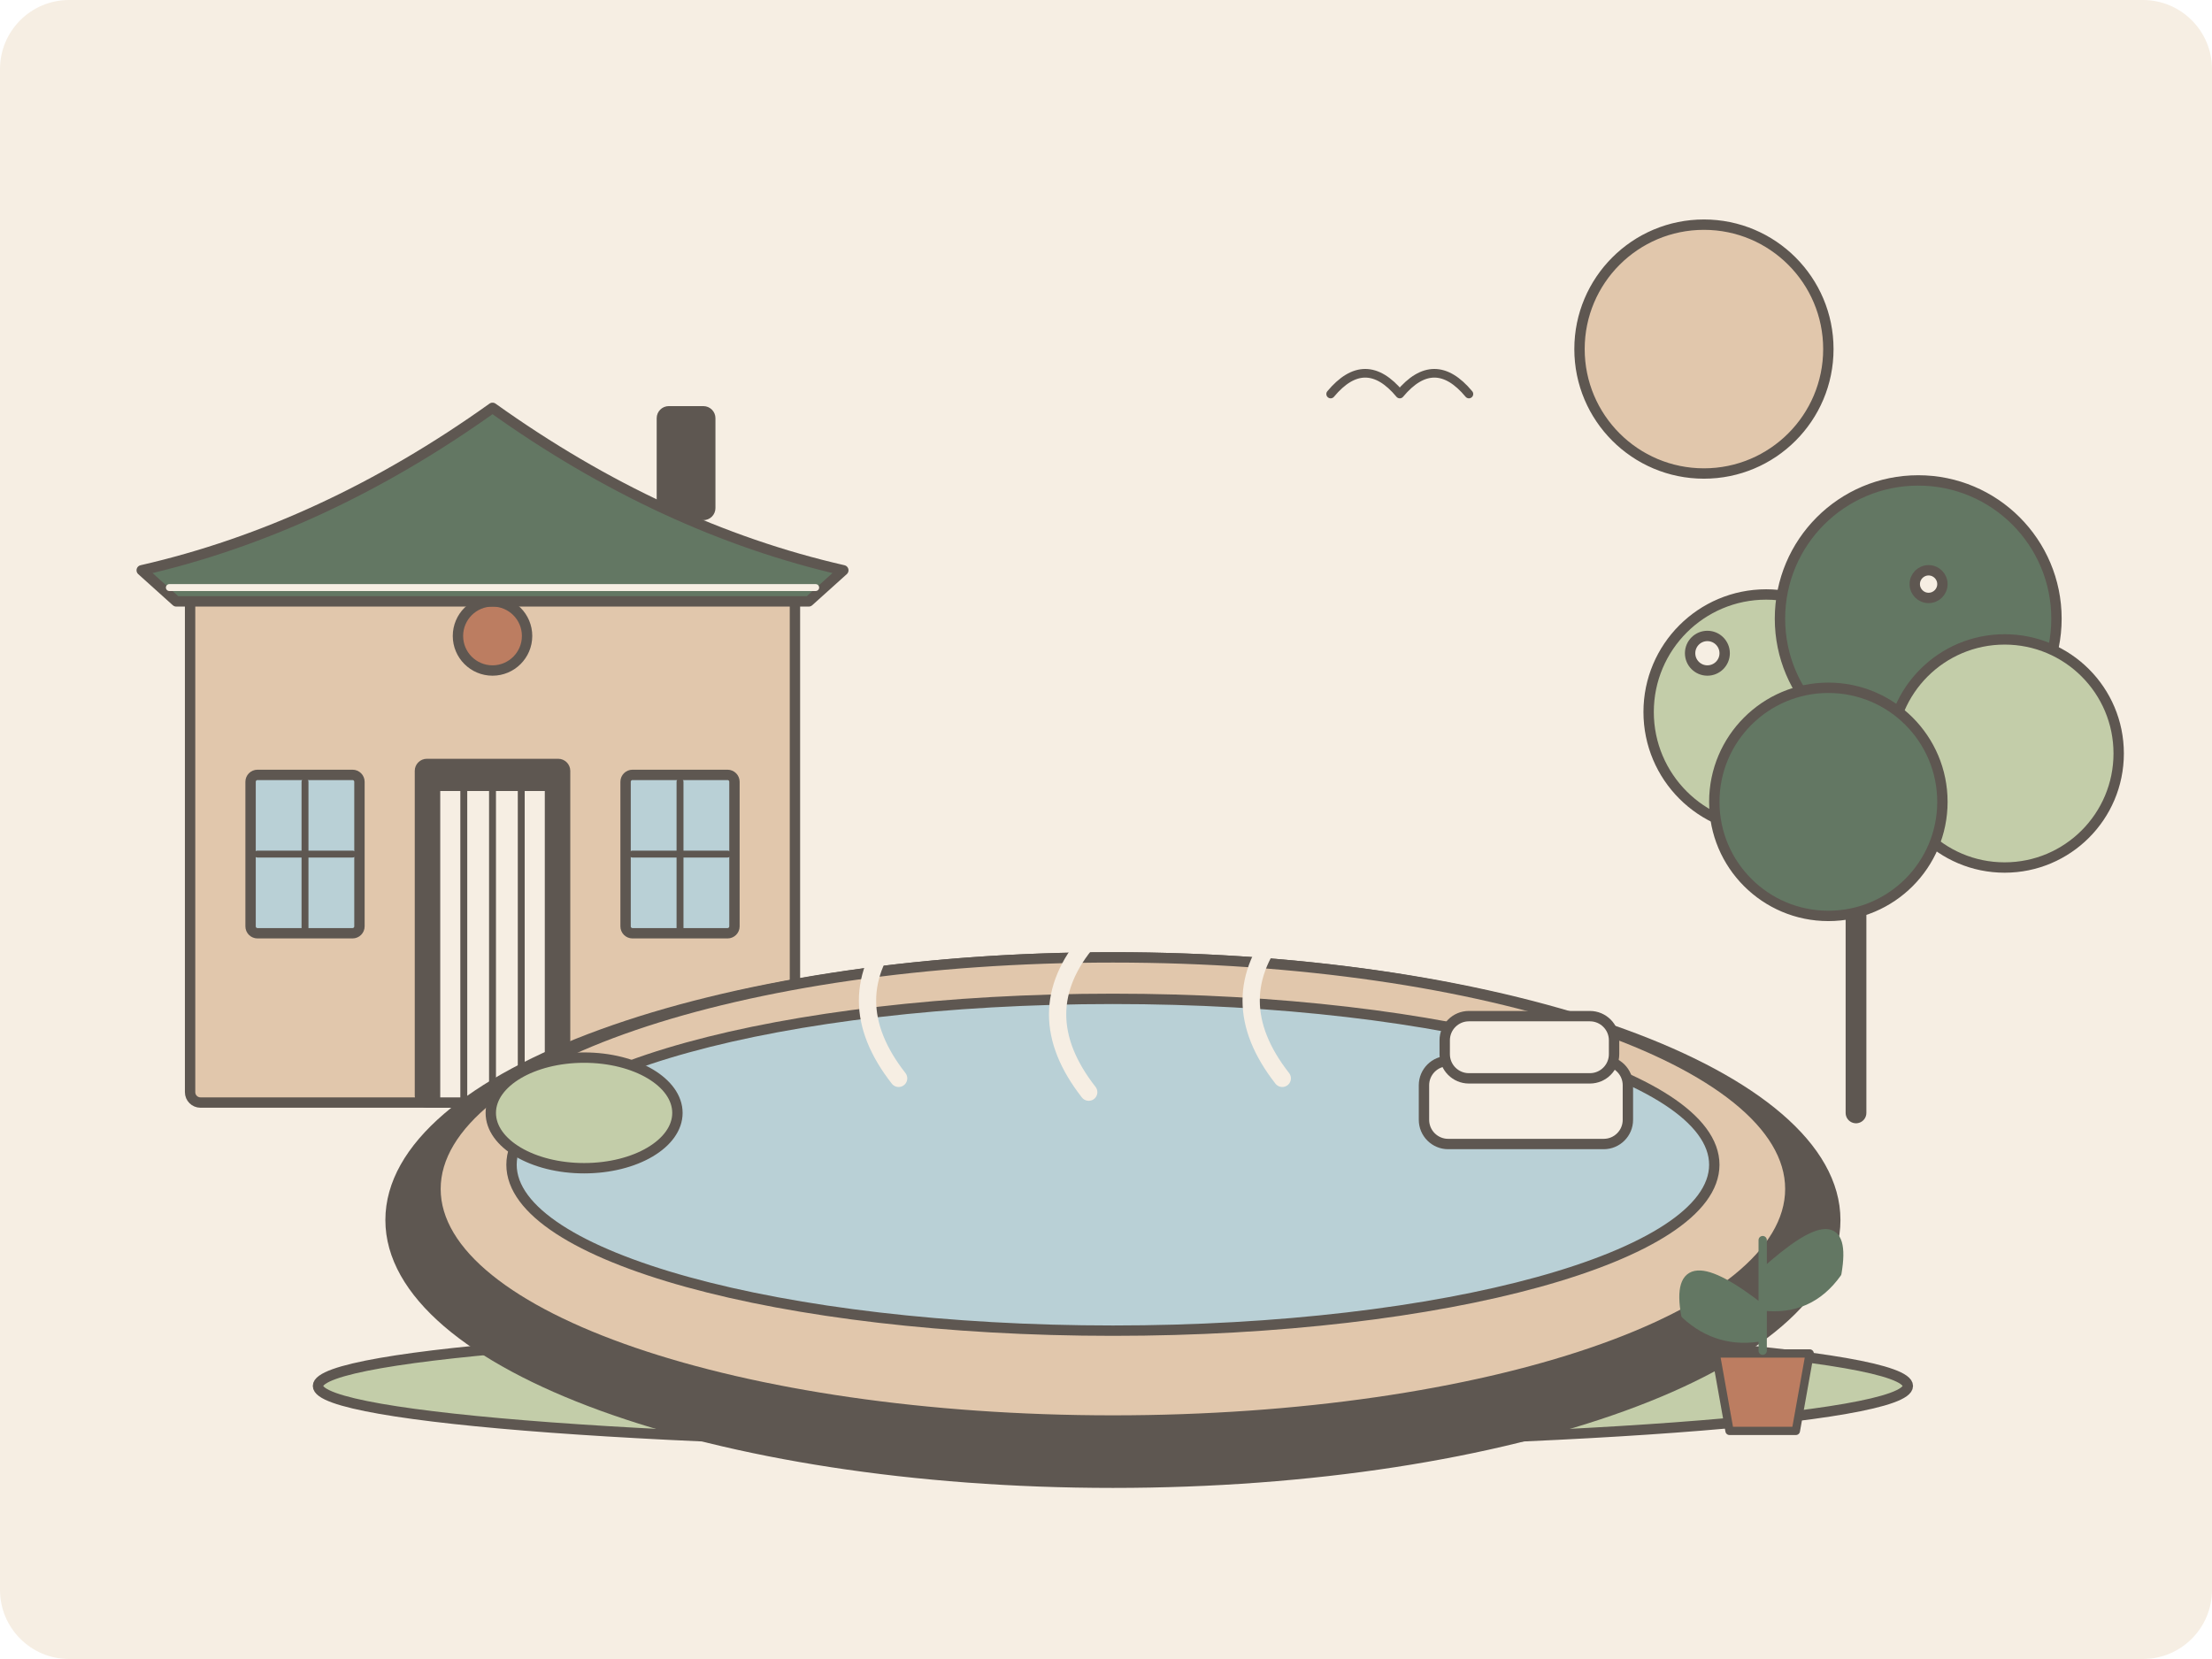
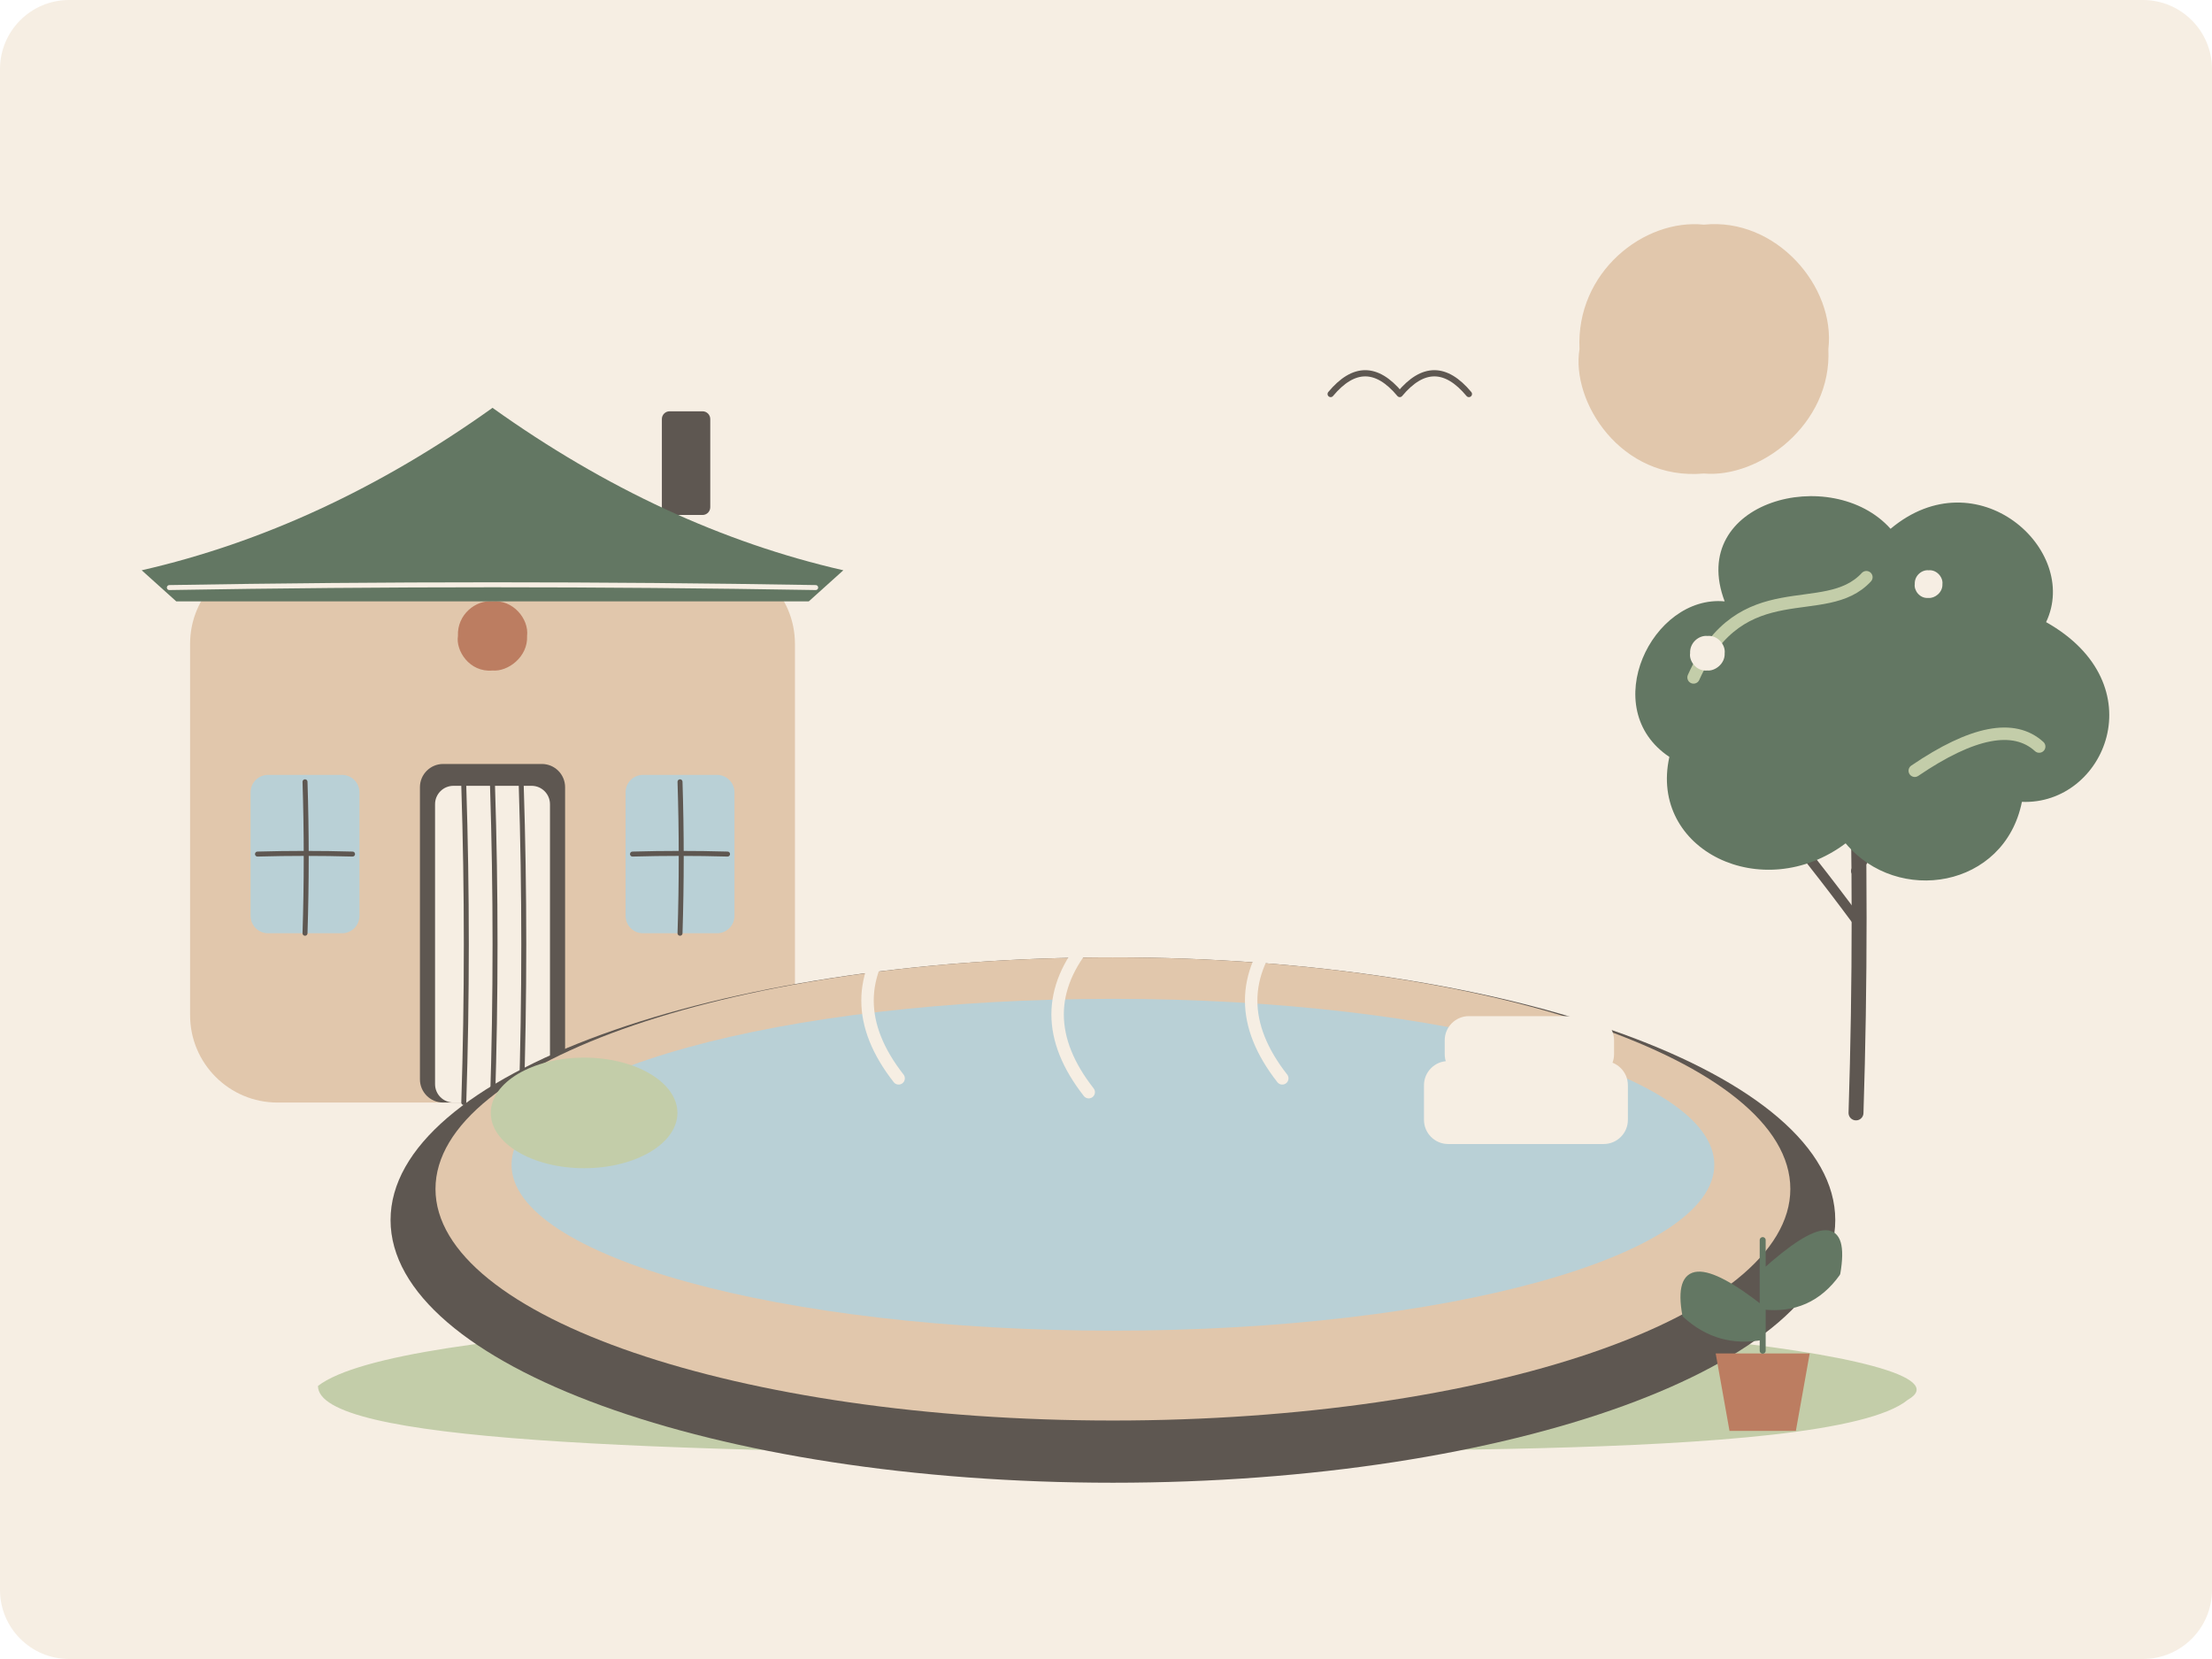
<svg xmlns="http://www.w3.org/2000/svg" width="640" height="480" viewBox="0 0 640 480" role="img" aria-labelledby="title">
  <rect width="640" height="480" rx="20" fill="#f6eee3" />
-   <g stroke="#5e5751" stroke-width="3" stroke-linecap="round" stroke-linejoin="round">
-     <circle cx="493" cy="101" r="36" fill="#e1c7ac" />
+   <g stroke="none" stroke-width="2" stroke-linecap="round" stroke-linejoin="round">
+     <g transform="translate(493 101) scale(1)">
+       <path d="M0 -36C20.88 -38.16 38.16 -18 36 0C37.08 21.96 15.84 37.44 0 36C-24.12 38.16 -38.52 15.12 -36 0C-37.08 -22.32 -17.28 -37.8 0 -36Z" fill="#e1c7ac" stroke="none" stroke-width="2.16" stroke-linecap="round" stroke-linejoin="round" />
+     </g>
    <g transform="translate(78 88) scale(0.8)">
-       <path d="M0 23C-3 7 14-3 29 5C41-13 70-6 74 12C96 8 109 20 105 32H0Z" fill="#f6eee3" stroke="#f6eee3" stroke-width="3" stroke-linecap="round" stroke-linejoin="round" />
+       <path d="M0 23C-3 7 14-3 29 5C41-13 70-6 74 12C96 8 109 20 105 32H0Z" fill="#f6eee3" stroke="#f6eee3" stroke-width="2.16" stroke-linecap="round" stroke-linejoin="round" />
    </g>
    <g transform="translate(338 58) scale(0.55)">
-       <path d="M0 23C-3 7 14-3 29 5C41-13 70-6 74 12C96 8 109 20 105 32H0Z" fill="#f6eee3" stroke="#f6eee3" stroke-width="3" stroke-linecap="round" stroke-linejoin="round" />
+       <path d="M0 23C-3 7 14-3 29 5C41-13 70-6 74 12C96 8 109 20 105 32H0Z" fill="#f6eee3" stroke="#f6eee3" stroke-width="2.16" stroke-linecap="round" stroke-linejoin="round" />
    </g>
-     <path d="M385 114q10-12 20 0q10-12 20 0" fill="none" stroke="#5e5751" stroke-width="2.5" stroke-linecap="round" stroke-linejoin="round" />
+     <path d="M385 114q10-12 20 0q10-12 20 0" fill="none" stroke="#5e5751" stroke-width="1.8" stroke-linecap="round" stroke-linejoin="round" />
    <g transform="translate(55 161) scale(1)">
-       <rect x="0" y="0" width="175" height="158" rx="3" fill="#e1c7ac" />
-       <rect x="66.5" y="60.04" width="42" height="97.96" rx="2" fill="#5e5751" />
-       <rect x="70.875" y="66.36" width="33.25" height="91.64" rx="1" fill="#f6eee3" />
-       <path d="M79.188 66.36L79.188 158" fill="none" stroke="#5e5751" stroke-width="2" stroke-linecap="round" stroke-linejoin="round" />
-       <path d="M87.5 66.36L87.5 158" fill="none" stroke="#5e5751" stroke-width="2" stroke-linecap="round" stroke-linejoin="round" />
-       <path d="M95.812 66.36L95.812 158" fill="none" stroke="#5e5751" stroke-width="2" stroke-linecap="round" stroke-linejoin="round" />
-       <rect x="17.5" y="63.2" width="31.5" height="45.82" rx="2" fill="#b9d0d6" />
-       <path d="M33.25 65.2L33.25 109.02" fill="none" stroke="#5e5751" stroke-width="2" stroke-linecap="round" stroke-linejoin="round" />
-       <path d="M19.5 86.11L47 86.11" fill="none" stroke="#5e5751" stroke-width="2" stroke-linecap="round" stroke-linejoin="round" />
-       <rect x="126" y="63.2" width="31.5" height="45.82" rx="2" fill="#b9d0d6" />
-       <path d="M141.75 65.2L141.75 109.02" fill="none" stroke="#5e5751" stroke-width="2" stroke-linecap="round" stroke-linejoin="round" />
-       <path d="M128 86.11L155.5 86.11" fill="none" stroke="#5e5751" stroke-width="2" stroke-linecap="round" stroke-linejoin="round" />
-       <circle cx="87.5" cy="23" r="10" fill="#bc7d61" />
-       <rect x="136.5" y="-42" width="14" height="30" rx="2" fill="#5e5751" />
-       <path d="M-14 4Q38.5-8 87.5-43Q136.5-8 189 4L179 13H-4Z" fill="#637763" stroke="#5e5751" stroke-width="3" stroke-linecap="round" stroke-linejoin="round" />
-       <path d="M-6 9L181 9" fill="none" stroke="#f6eee3" stroke-width="2" stroke-linecap="round" stroke-linejoin="round" />
+       <rect x="0" y="0" width="175" height="158" rx="25.28" fill="#e1c7ac" stroke="none" />
+       <rect x="66.5" y="60.04" width="42" height="97.96" rx="6.72" fill="#5e5751" stroke="none" />
+       <rect x="70.875" y="66.36" width="33.25" height="91.64" rx="5.32" fill="#f6eee3" stroke="none" />
+       <path d="M79.188 66.36Q80.654 112.18 79.188 158" fill="none" stroke="#5e5751" stroke-width="1.44" stroke-linecap="round" stroke-linejoin="round" />
+       <path d="M87.5 66.36Q88.966 112.18 87.5 158" fill="none" stroke="#5e5751" stroke-width="1.44" stroke-linecap="round" stroke-linejoin="round" />
+       <path d="M95.812 66.36Q97.279 112.18 95.812 158" fill="none" stroke="#5e5751" stroke-width="1.44" stroke-linecap="round" stroke-linejoin="round" />
+       <rect x="17.5" y="63.2" width="31.5" height="45.82" rx="5.04" fill="#b9d0d6" stroke="none" />
+       <path d="M33.25 65.2Q33.951 87.11 33.25 109.02" fill="none" stroke="#5e5751" stroke-width="1.44" stroke-linecap="round" stroke-linejoin="round" />
+       <path d="M19.5 86.11Q33.25 85.725 47 86.11" fill="none" stroke="#5e5751" stroke-width="1.44" stroke-linecap="round" stroke-linejoin="round" />
+       <rect x="126" y="63.2" width="31.5" height="45.82" rx="5.04" fill="#b9d0d6" stroke="none" />
+       <path d="M141.75 65.2Q142.451 87.11 141.75 109.02" fill="none" stroke="#5e5751" stroke-width="1.44" stroke-linecap="round" stroke-linejoin="round" />
+       <path d="M128 86.11Q141.75 85.725 155.5 86.11" fill="none" stroke="#5e5751" stroke-width="1.44" stroke-linecap="round" stroke-linejoin="round" />
+       <g transform="translate(87.5 23) scale(1)">
+         <path d="M0 -10C5.8 -10.6 10.6 -5 10 0C10.3 6.1 4.4 10.4 0 10C-6.7 10.6 -10.7 4.2 -10 0C-10.3 -6.2 -4.8 -10.5 0 -10Z" fill="#bc7d61" stroke="none" stroke-width="2.16" stroke-linecap="round" stroke-linejoin="round" />
+       </g>
+       <rect x="136.5" y="-42" width="14" height="30" rx="2.24" fill="#5e5751" stroke="none" />
+       <path d="M-14 4Q38.5-8 87.5-43Q136.5-8 189 4L179 13H-4Z" fill="#637763" stroke="none" stroke-width="2.16" stroke-linecap="round" stroke-linejoin="round" />
+       <path d="M-6 9Q87.5 7.4 181 9" fill="none" stroke="#f6eee3" stroke-width="1.44" stroke-linecap="round" stroke-linejoin="round" />
    </g>
    <g transform="translate(537 322) scale(1)">
-       <path d="M0 0L0 -113" fill="none" stroke="#5e5751" stroke-width="6" stroke-linecap="round" stroke-linejoin="round" />
-       <path d="M0 -56L-26 -89" fill="none" stroke="#5e5751" stroke-width="4" stroke-linecap="round" stroke-linejoin="round" />
-       <path d="M0 -70L25 -109" fill="none" stroke="#5e5751" stroke-width="4" stroke-linecap="round" stroke-linejoin="round" />
-       <circle cx="-26" cy="-116" r="34" fill="#c3cda9" />
-       <circle cx="18" cy="-143" r="40" fill="#637763" />
-       <circle cx="43" cy="-104" r="33" fill="#c3cda9" />
-       <circle cx="-8" cy="-90" r="33" fill="#637763" />
-       <circle cx="-43" cy="-133" r="5" fill="#f6eee3" />
-       <circle cx="21" cy="-153" r="4" fill="#f6eee3" />
+       <path d="M0 0Q1.8 -56.5 0 -113" fill="none" stroke="#5e5751" stroke-width="4.32" stroke-linecap="round" stroke-linejoin="round" />
+       <path d="M0 -56Q-12.472 -72.864 -26 -89" fill="none" stroke="#5e5751" stroke-width="2.88" stroke-linecap="round" stroke-linejoin="round" />
+       <path d="M0 -70Q13.124 -89.85 25 -109" fill="none" stroke="#5e5751" stroke-width="2.88" stroke-linecap="round" stroke-linejoin="round" />
+       <path d="M-54-103C-75-117-59-150-38-148C-49-177-7-188 10-169C35-190 65-163 55-142C87-124 72-89 48-90C43-65 12-60-3-78C-27-60-60-76-54-103Z" fill="#637763" stroke="none" stroke-width="2.16" stroke-linecap="round" stroke-linejoin="round" />
+       <path d="M-47-126C-33-157-9-142 3-155M17-99Q42-116 53-106" fill="none" stroke="#c3cda9" stroke-width="3.6" stroke-linecap="round" stroke-linejoin="round" />
+       <g transform="translate(-43 -133) scale(1)">
+         <path d="M0 -5C2.9 -5.3 5.3 -2.5 5 0C5.15 3.05 2.2 5.2 0 5C-3.35 5.3 -5.35 2.1 -5 0C-5.15 -3.1 -2.4 -5.25 0 -5Z" fill="#f6eee3" stroke="none" stroke-width="2.16" stroke-linecap="round" stroke-linejoin="round" />
+       </g>
+       <g transform="translate(21 -153) scale(1)">
+         <path d="M0 -4C2.32 -4.24 4.24 -2 4 0C4.12 2.44 1.76 4.16 0 4C-2.68 4.24 -4.28 1.68 -4 0C-4.12 -2.48 -1.92 -4.2 0 -4Z" fill="#f6eee3" stroke="none" stroke-width="2.16" stroke-linecap="round" stroke-linejoin="round" />
+       </g>
    </g>
-     <ellipse cx="322" cy="401" rx="230" ry="17" fill="#c3cda9" />
-     <ellipse cx="322" cy="353" rx="209" ry="76" fill="#5e5751" />
-     <ellipse cx="322" cy="344" rx="196" ry="67" fill="#e1c7ac" />
-     <ellipse cx="322" cy="337" rx="174" ry="48" fill="#b9d0d6" />
-     <path d="M260 312q-18-23 0-44m55 48q-18-23 0-44m56 40q-18-23 0-44" fill="none" stroke="#f6eee3" stroke-width="5" stroke-linecap="round" stroke-linejoin="round" />
-     <rect x="412" y="307" width="59" height="24" rx="7" fill="#f6eee3" />
-     <rect x="418" y="294" width="49" height="18" rx="7" fill="#f6eee3" />
-     <ellipse cx="169" cy="322" rx="27" ry="16" fill="#c3cda9" />
+     <g transform="translate(322 401) scale(1)">
+       <path d="M-230 0C-207-18 -57.5-22 0-17C115-24 253-9 230 4C207 23 46 17 0 20C-138 19 -230 16 -230 0Z" fill="#c3cda9" stroke="none" stroke-width="2.16" stroke-linecap="round" stroke-linejoin="round" />
+     </g>
+     <ellipse cx="322" cy="353" rx="209" ry="76" fill="#5e5751" stroke="none" />
+     <ellipse cx="322" cy="344" rx="196" ry="67" fill="#e1c7ac" stroke="none" />
+     <ellipse cx="322" cy="337" rx="174" ry="48" fill="#b9d0d6" stroke="none" />
+     <path d="M260 312q-18-23 0-44m55 48q-18-23 0-44m56 40q-18-23 0-44" fill="none" stroke="#f6eee3" stroke-width="3.6" stroke-linecap="round" stroke-linejoin="round" />
+     <rect x="412" y="307" width="59" height="24" rx="7" fill="#f6eee3" stroke="none" />
+     <rect x="418" y="294" width="49" height="18" rx="7" fill="#f6eee3" stroke="none" />
+     <ellipse cx="169" cy="322" rx="27" ry="16" fill="#c3cda9" stroke="none" />
    <g transform="translate(510 414) scale(0.8)">
-       <path d="M-17-28H17L12 0H-12Z" fill="#bc7d61" stroke="#5e5751" stroke-width="3" stroke-linecap="round" stroke-linejoin="round" />
-       <path d="M0-29V-69M0-44Q-33-70-28-42Q-16-31 0-34M0-57Q32-86 27-57Q17-43 0-45" fill="#637763" stroke="#637763" stroke-width="3" stroke-linecap="round" stroke-linejoin="round" />
+       <path d="M-17-28H17L12 0H-12Z" fill="#bc7d61" stroke="none" stroke-width="2.16" stroke-linecap="round" stroke-linejoin="round" />
+       <path d="M0-29V-69M0-44Q-33-70-28-42Q-16-31 0-34M0-57Q32-86 27-57Q17-43 0-45" fill="#637763" stroke="#637763" stroke-width="2.16" stroke-linecap="round" stroke-linejoin="round" />
    </g>
  </g>
</svg>
